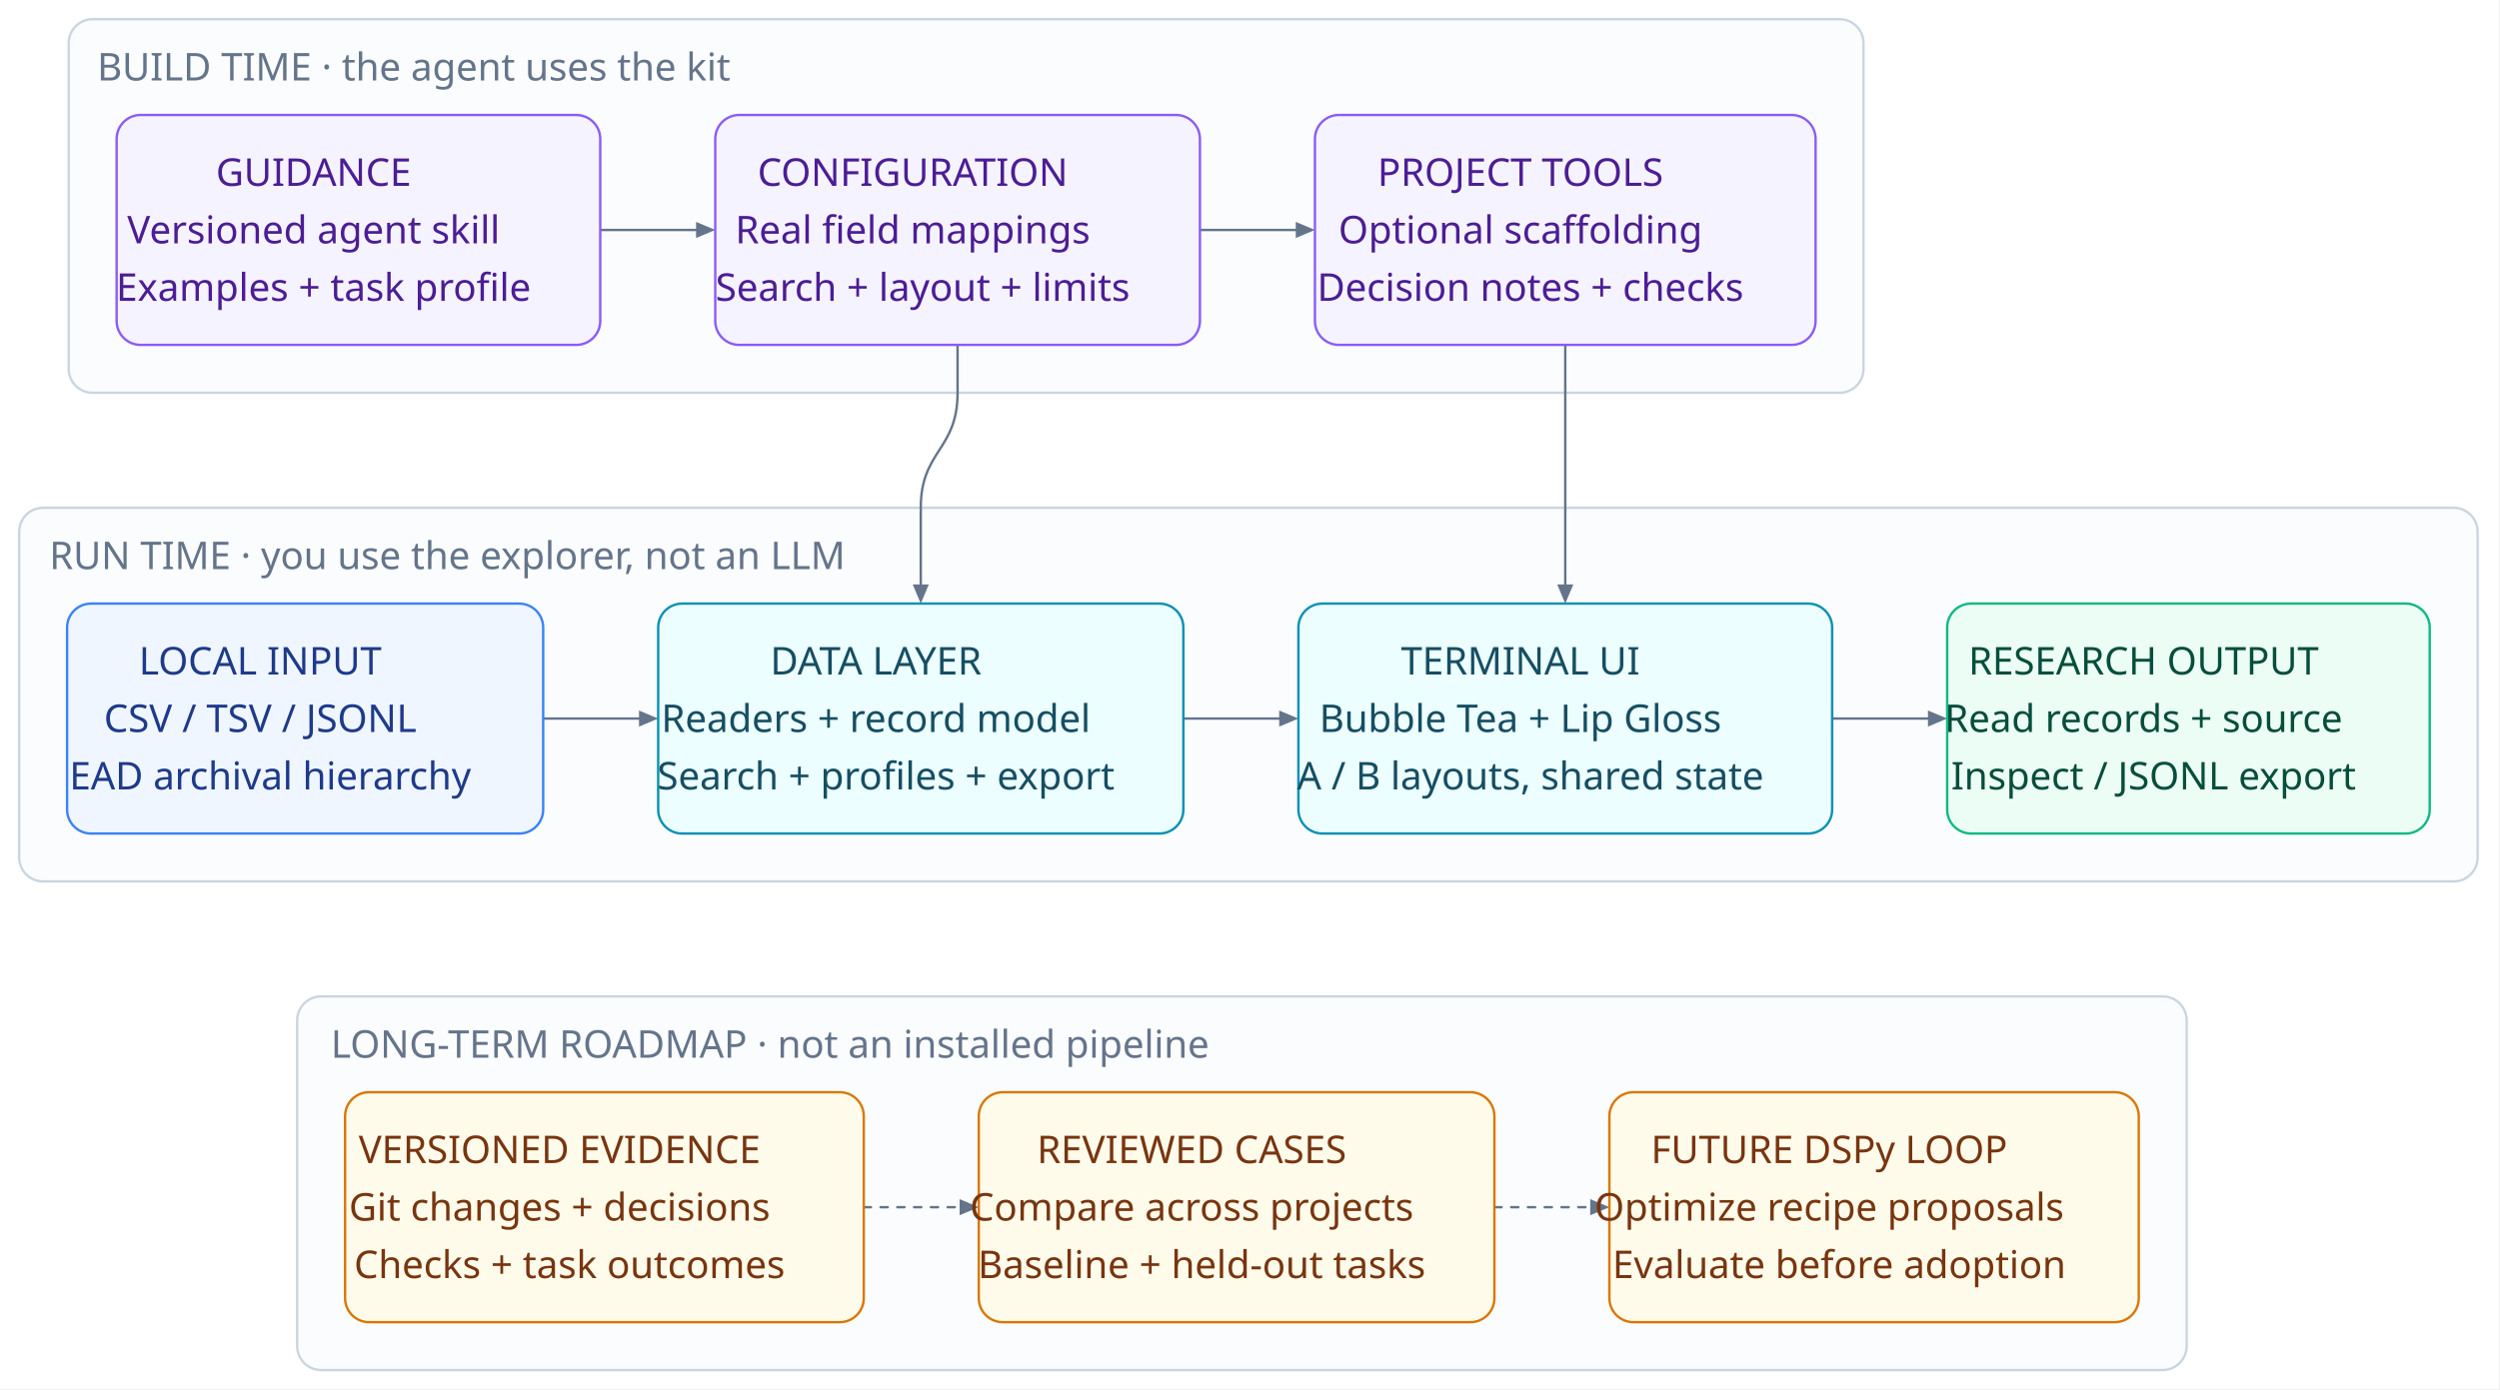
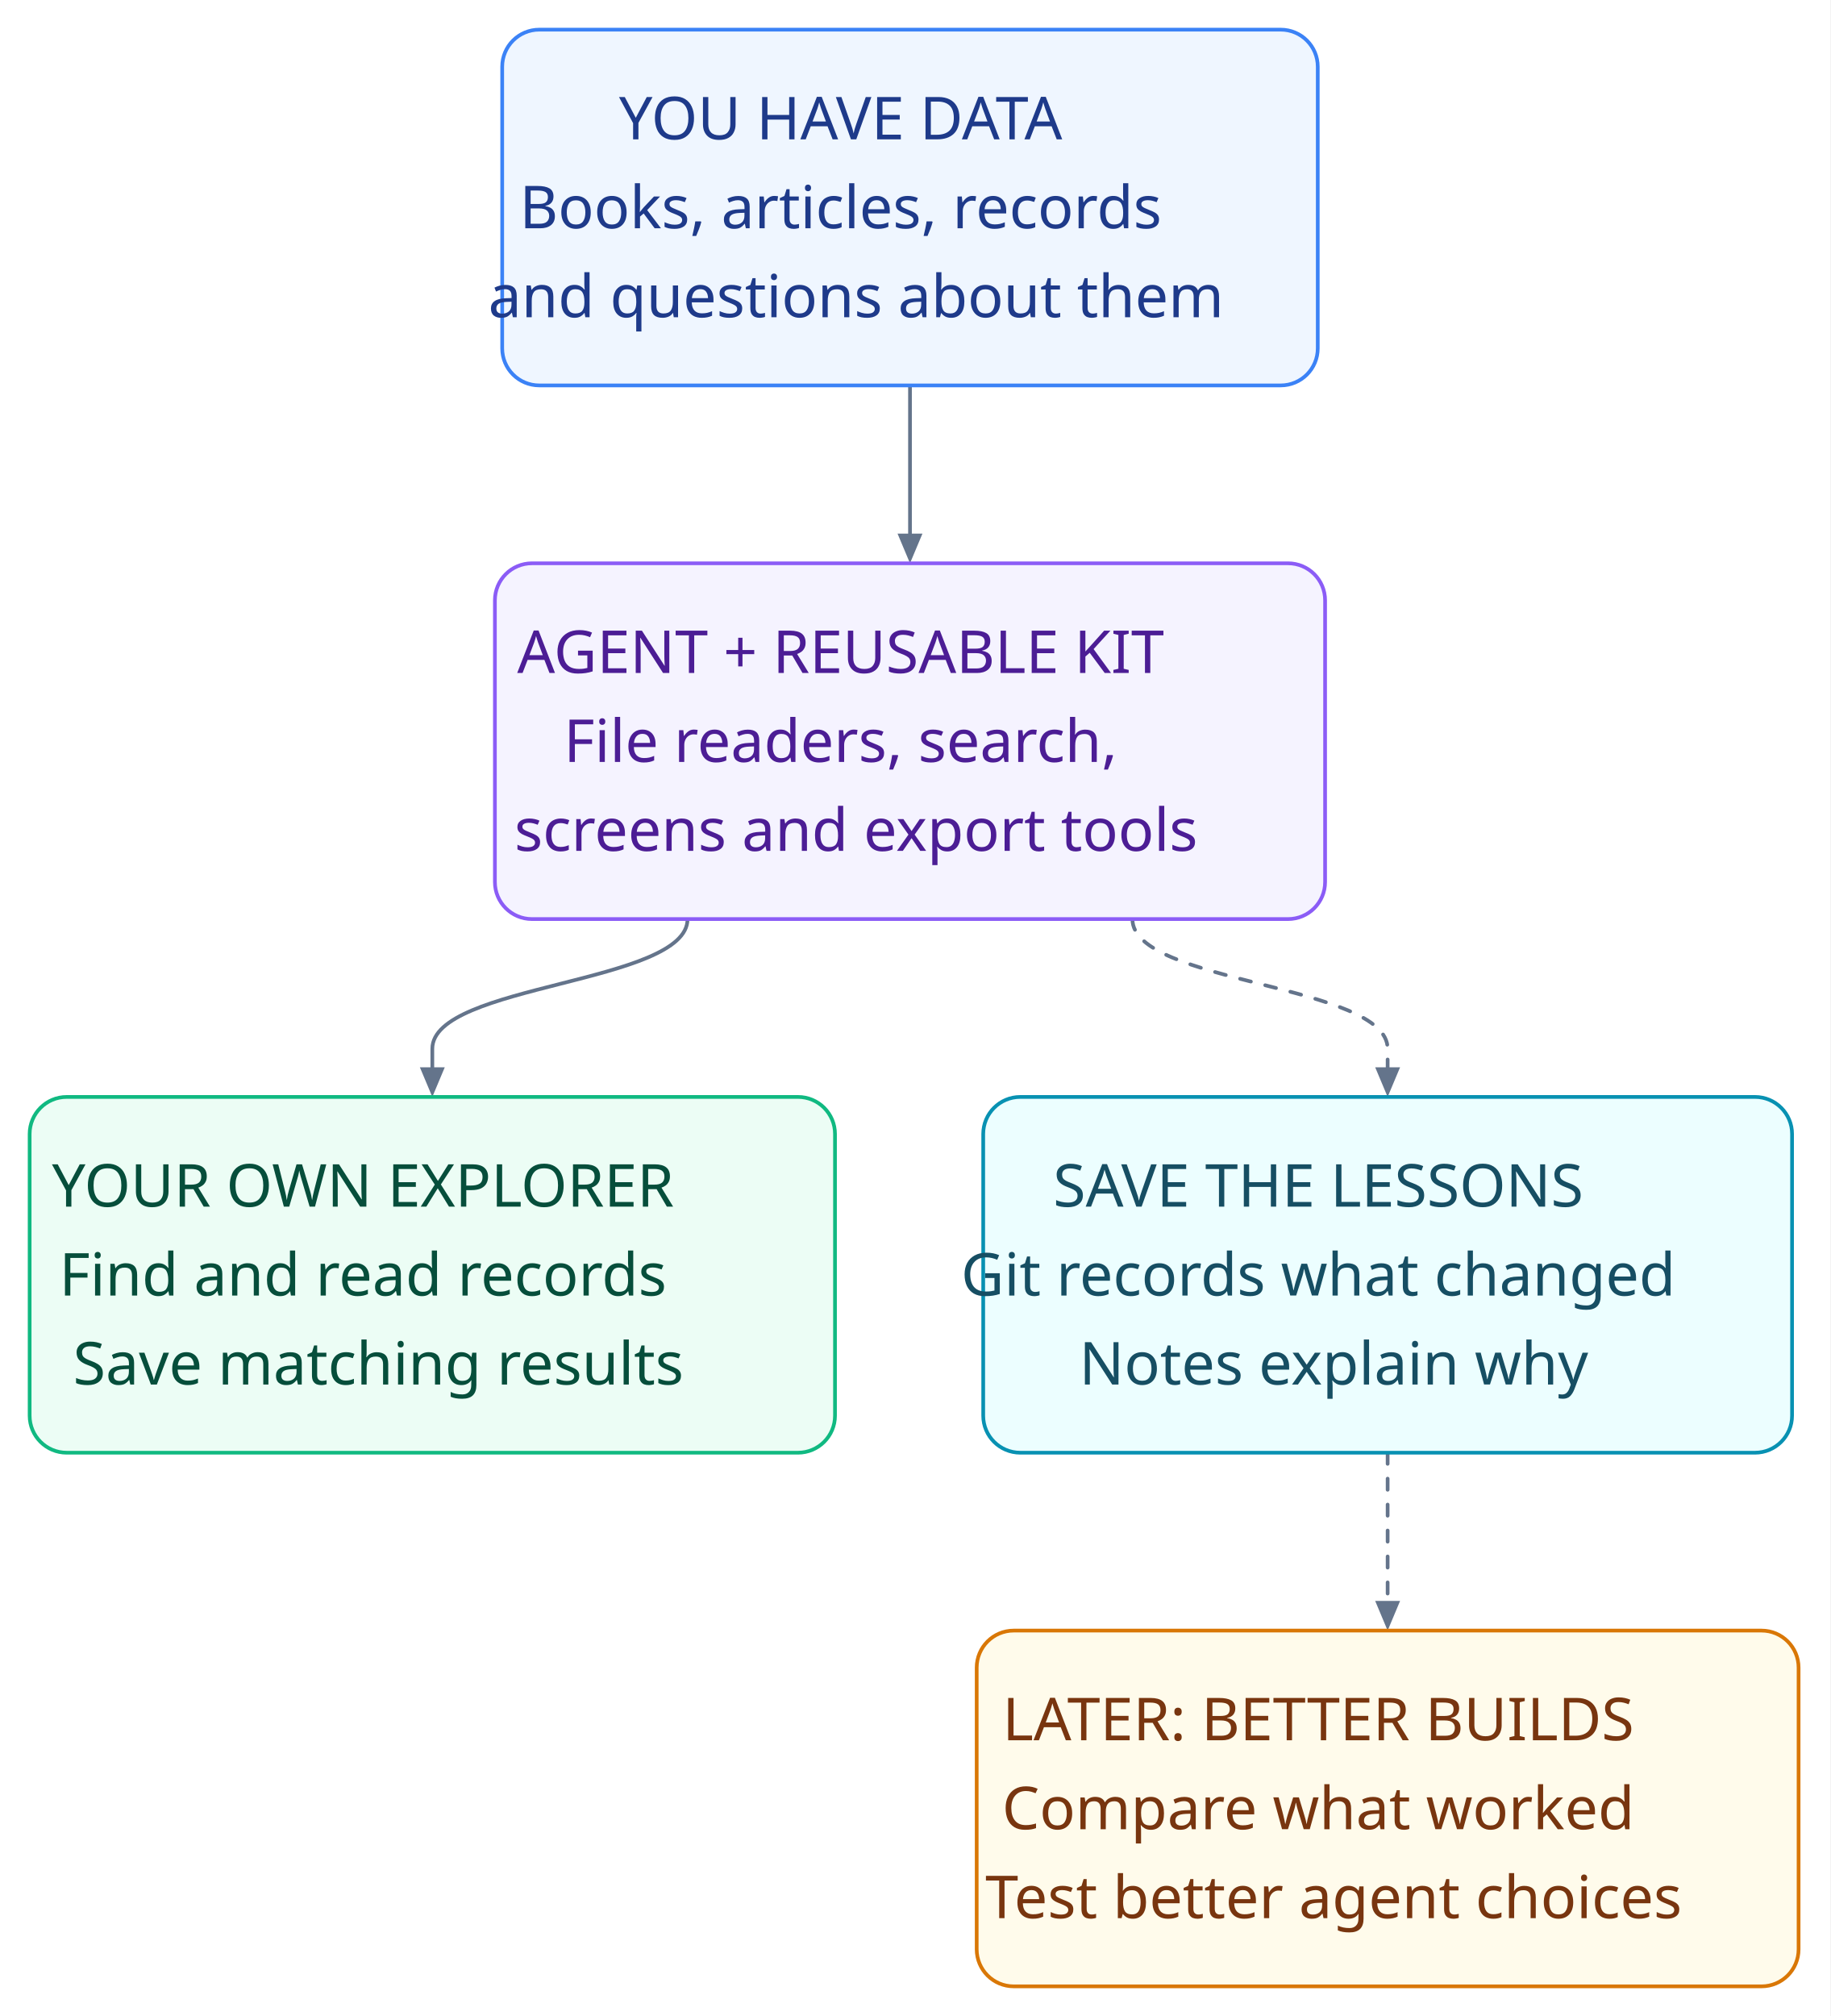
- <svg xmlns="http://www.w3.org/2000/svg" class="pele pele-flowchart" viewBox="0 0 1043 580" width="1043" height="580" style="max-width:100%;height:auto;--_bg:var(--pele-bg,#fff);--_fg:var(--pele-fg,#1f1f1f);--_m:var(--pele-muted,#6e6e6e);--_l:var(--pele-line,#1f1f1f);--_s:var(--pele-surface,#f3f3f3);--_a:var(--pele-surface-alt,#e6e6e6);--_b:var(--pele-border,#8a8a8a);--_c:var(--pele-accent,#5b7bd5);color:#172033;--_r:var(--pele-radius,4px);--_fm:var(--pele-font-mono,monospace);font:16px sans-serif;letter-spacing:normal;word-spacing:normal;text-transform:none;direction:ltr;font-family:var(--pele-font,sans-serif)" fill="#172033" role="graphics-document document" aria-roledescription="flowchart">
+ <svg xmlns="http://www.w3.org/2000/svg" class="pele pele-flowchart" viewBox="0 0 494 544" width="494" height="544" style="max-width:100%;height:auto;--_bg:var(--pele-bg,#fff);--_fg:var(--pele-fg,#1f1f1f);--_m:var(--pele-muted,#6e6e6e);--_l:var(--pele-line,#1f1f1f);--_s:var(--pele-surface,#f3f3f3);--_a:var(--pele-surface-alt,#e6e6e6);--_b:var(--pele-border,#8a8a8a);--_c:var(--pele-accent,#5b7bd5);color:#172033;--_r:var(--pele-radius,4px);--_fm:var(--pele-font-mono,monospace);font:16px sans-serif;letter-spacing:normal;word-spacing:normal;text-transform:none;direction:ltr;font-family:var(--pele-font,sans-serif)" fill="#172033" role="graphics-document document" aria-roledescription="flowchart">
  <rect width="100%" height="100%" fill="#ffffff" />
-   <g class="pele-clusters">
-     <g class="pele-cluster" data-id="learning">
-       <rect x="124.03" y="416" width="788.62" height="156" fill="#f8fafc" fill-opacity="0.5" stroke="#cbd5e1" style="rx:10px" />
+   <g class="pele-edges" fill="none" stroke="#64748b" stroke-linecap="round">
+     <g class="pele-edge" data-id="L_goal_kit_0">
+       <path d="M245.6,104L245.6,145" />
+       <path class="pele-marker" d="M245.6,152L242.24,144L248.96,144Z" fill="#64748b" stroke="none" />
    </g>
-     <g class="pele-cluster" data-id="runtime">
-       <rect x="8" y="212" width="1026.08" height="156" fill="#f8fafc" fill-opacity="0.5" stroke="#cbd5e1" style="rx:10px" />
-       <text class="pele-cluster-label" fill="#64748b" x="186.7" y="237.6" text-anchor="middle">RUN TIME · you use the explorer, not an LLM</text>
+     <g class="pele-edge" data-id="L_kit_app_0">
+       <path d="M185.56,248C185.56,265.5 116.68,265.5 116.68,283L116.68,289" />
+       <path class="pele-marker" d="M116.68,296L113.32,288L120.04,288Z" fill="#64748b" stroke="none" />
    </g>
-     <g class="pele-cluster" data-id="build">
-       <rect x="28.68" y="8" width="749.09" height="156" fill="#f8fafc" fill-opacity="0.5" stroke="#cbd5e1" style="rx:10px" />
-       <text class="pele-cluster-label" fill="#64748b" x="172.71" y="33.6" text-anchor="middle">BUILD TIME · the agent uses the kit</text>
+     <g class="pele-edge" data-id="L_kit_history_0">
+       <path d="M305.63,248C305.63,265.5 374.51,265.5 374.51,283L374.51,289" stroke-dasharray="3 4" />
+       <path class="pele-marker" d="M374.51,296L371.15,288L377.87,288Z" fill="#64748b" stroke="none" />
    </g>
-   </g>
-   <g class="pele-edges" fill="none" stroke="#64748b" stroke-linecap="round">
-     <g class="pele-edge" data-id="L_skill_recipe_0">
-       <path d="M250.52,96L291.52,96" />
-       <path class="pele-marker" d="M298.52,96L290.52,99.36L290.52,92.64Z" fill="#64748b" stroke="none" />
-     </g>
-     <g class="pele-edge" data-id="L_recipe_tooling_0">
-       <path d="M500.81,96L541.81,96" />
-       <path class="pele-marker" d="M548.81,96L540.81,99.36L540.81,92.64Z" fill="#64748b" stroke="none" />
-     </g>
-     <g class="pele-edge" data-id="L_source_data_0">
-       <path d="M226.7,300L267.7,300" />
-       <path class="pele-marker" d="M274.7,300L266.7,303.36L266.7,296.64Z" fill="#64748b" stroke="none" />
-     </g>
-     <g class="pele-edge" data-id="L_data_ui_0">
-       <path d="M493.9,300L534.9,300" />
-       <path class="pele-marker" d="M541.9,300L533.9,303.36L533.9,296.64Z" fill="#64748b" stroke="none" />
-     </g>
-     <g class="pele-edge" data-id="L_ui_result_0">
-       <path d="M764.67,300L805.67,300" />
-       <path class="pele-marker" d="M812.67,300L804.67,303.36L804.67,296.64Z" fill="#64748b" stroke="none" />
-     </g>
-     <g class="pele-edge" data-id="L_recipe_data_0">
-       <path d="M399.66,144L399.66,164C399.66,188 384.3,188 384.3,212L384.3,245" />
-       <path class="pele-marker" d="M384.3,252L380.94,244L387.66,244Z" fill="#64748b" stroke="none" />
-     </g>
-     <g class="pele-edge" data-id="L_tooling_ui_0">
-       <path d="M653.29,144L653.29,245" />
-       <path class="pele-marker" d="M653.29,252L649.93,244L656.65,244Z" fill="#64748b" stroke="none" />
-     </g>
-     <g class="pele-edge" data-id="L_evidence_cases_0">
-       <path d="M360.51,504L401.51,504" stroke-dasharray="3 4" />
-       <path class="pele-marker" d="M408.51,504L400.51,507.36L400.51,500.64Z" fill="#64748b" stroke="none" />
-     </g>
-     <g class="pele-edge" data-id="L_cases_dspy_0">
-       <path d="M623.71,504L664.71,504" stroke-dasharray="3 4" />
-       <path class="pele-marker" d="M671.71,504L663.71,507.36L663.71,500.64Z" fill="#64748b" stroke="none" />
-     </g>
-   </g>
-   <g class="pele-cluster-titles">
-     <g class="pele-cluster-title" data-id="learning">
-       <text fill="none" stroke="color-mix(in srgb,#f8fafc 50%,#ffffff)" stroke-width="5" stroke-linejoin="round" x="321.39" y="441.6" text-anchor="middle">LONG-TERM ROADMAP · not an installed pipeline</text>
-       <text class="pele-cluster-label" fill="#64748b" x="321.39" y="441.6" text-anchor="middle">LONG-TERM ROADMAP · not an installed pipeline</text>
+     <g class="pele-edge" data-id="L_history_better_0">
+       <path d="M374.51,392L374.51,433" stroke-dasharray="3 4" />
+       <path class="pele-marker" d="M374.51,440L371.15,432L377.87,432Z" fill="#64748b" stroke="none" />
    </g>
  </g>
  <g class="pele-nodes">
-     <g class="pele-node pele-shape-rect agent" data-id="skill" transform="translate(149.6,96)">
-       <rect x="-100.92" y="-48" width="201.84" height="96" fill="#f8fafc" stroke="#cbd5e1" style="rx:10px;fill:#f5f3ff;stroke:#8b5cf6;" />
-       <text class="pele-label" style="fill:#4c1d95;" text-anchor="middle" xml:space="preserve">
-         <tspan x="0" y="-18.4">GUIDANCE</tspan>
-         <tspan x="0" y="5.6">Versioned agent skill</tspan>
-         <tspan x="0" y="29.6">Examples + task profile</tspan>
+     <g class="pele-node pele-shape-rect input" data-id="goal" transform="translate(245.6,56)">
+       <rect x="-110.06" y="-48" width="220.11" height="96" fill="#f8fafc" stroke="#cbd5e1" style="rx:10px;fill:#eff6ff;stroke:#3b82f6;" />
+       <text class="pele-label" style="fill:#1e3a8a;" text-anchor="middle" xml:space="preserve">
+         <tspan x="0" y="-18.4">YOU HAVE DATA</tspan>
+         <tspan x="0" y="5.6">Books, articles, records</tspan>
+         <tspan x="0" y="29.6">and questions about them</tspan>
      </text>
    </g>
-     <g class="pele-node pele-shape-rect agent" data-id="recipe" transform="translate(399.66,96)">
-       <rect x="-101.14" y="-48" width="202.29" height="96" fill="#f8fafc" stroke="#cbd5e1" style="rx:10px;fill:#f5f3ff;stroke:#8b5cf6;" />
+     <g class="pele-node pele-shape-rect agent" data-id="kit" transform="translate(245.6,200)">
+       <rect x="-112.03" y="-48" width="224.06" height="96" fill="#f8fafc" stroke="#cbd5e1" style="rx:10px;fill:#f5f3ff;stroke:#8b5cf6;" />
      <text class="pele-label" style="fill:#4c1d95;" text-anchor="middle" xml:space="preserve">
-         <tspan x="0" y="-18.4">CONFIGURATION</tspan>
-         <tspan x="0" y="5.6">Real field mappings</tspan>
-         <tspan x="0" y="29.6">Search + layout + limits</tspan>
+         <tspan x="0" y="-18.4">AGENT + REUSABLE KIT</tspan>
+         <tspan x="0" y="5.6">File readers, search,</tspan>
+         <tspan x="0" y="29.6">screens and export tools</tspan>
      </text>
    </g>
-     <g class="pele-node pele-shape-rect agent" data-id="tooling" transform="translate(653.29,96)">
-       <rect x="-104.48" y="-48" width="208.96" height="96" fill="#f8fafc" stroke="#cbd5e1" style="rx:10px;fill:#f5f3ff;stroke:#8b5cf6;" />
-       <text class="pele-label" style="fill:#4c1d95;" text-anchor="middle" xml:space="preserve">
-         <tspan x="0" y="-18.4">PROJECT TOOLS</tspan>
-         <tspan x="0" y="5.6">Optional scaffolding</tspan>
-         <tspan x="0" y="29.6">Decision notes + checks</tspan>
+     <g class="pele-node pele-shape-rect output" data-id="app" transform="translate(116.68,344)">
+       <rect x="-108.68" y="-48" width="217.36" height="96" fill="#f8fafc" stroke="#cbd5e1" style="rx:10px;fill:#ecfdf5;stroke:#10b981;" />
+       <text class="pele-label" style="fill:#064e3b;" text-anchor="middle" xml:space="preserve">
+         <tspan x="0" y="-18.4">YOUR OWN EXPLORER</tspan>
+         <tspan x="0" y="5.6">Find and read records</tspan>
+         <tspan x="0" y="29.6">Save matching results</tspan>
      </text>
    </g>
-     <g class="pele-node pele-shape-rect input" data-id="source" transform="translate(127.35,300)">
-       <rect x="-99.35" y="-48" width="198.7" height="96" fill="#f8fafc" stroke="#cbd5e1" style="rx:10px;fill:#eff6ff;stroke:#3b82f6;" />
-       <text class="pele-label" style="fill:#1e3a8a;" text-anchor="middle" xml:space="preserve">
-         <tspan x="0" y="-18.4">LOCAL INPUT</tspan>
-         <tspan x="0" y="5.6">CSV / TSV / JSONL</tspan>
-         <tspan x="0" y="29.6">EAD archival hierarchy</tspan>
+     <g class="pele-node pele-shape-rect core" data-id="history" transform="translate(374.51,344)">
+       <rect x="-109.15" y="-48" width="218.3" height="96" fill="#f8fafc" stroke="#cbd5e1" style="rx:10px;fill:#ecfeff;stroke:#0891b2;" />
+       <text class="pele-label" style="fill:#164e63;" text-anchor="middle" xml:space="preserve">
+         <tspan x="0" y="-18.4">SAVE THE LESSONS</tspan>
+         <tspan x="0" y="5.6">Git records what changed</tspan>
+         <tspan x="0" y="29.6">Notes explain why</tspan>
      </text>
    </g>
-     <g class="pele-node pele-shape-rect core" data-id="data" transform="translate(384.3,300)">
-       <rect x="-109.6" y="-48" width="219.2" height="96" fill="#f8fafc" stroke="#cbd5e1" style="rx:10px;fill:#ecfeff;stroke:#0891b2;" />
-       <text class="pele-label" style="fill:#164e63;" text-anchor="middle" xml:space="preserve">
-         <tspan x="0" y="-18.4">DATA LAYER</tspan>
-         <tspan x="0" y="5.6">Readers + record model</tspan>
-         <tspan x="0" y="29.6">Search + profiles + export</tspan>
-       </text>
-     </g>
-     <g class="pele-node pele-shape-rect core" data-id="ui" transform="translate(653.29,300)">
-       <rect x="-111.38" y="-48" width="222.77" height="96" fill="#f8fafc" stroke="#cbd5e1" style="rx:10px;fill:#ecfeff;stroke:#0891b2;" />
-       <text class="pele-label" style="fill:#164e63;" text-anchor="middle" xml:space="preserve">
-         <tspan x="0" y="-18.4">TERMINAL UI</tspan>
-         <tspan x="0" y="5.6">Bubble Tea + Lip Gloss</tspan>
-         <tspan x="0" y="29.6">A / B layouts, shared state</tspan>
-       </text>
-     </g>
-     <g class="pele-node pele-shape-rect output" data-id="result" transform="translate(913.38,300)">
-       <rect x="-100.7" y="-48" width="201.41" height="96" fill="#f8fafc" stroke="#cbd5e1" style="rx:10px;fill:#ecfdf5;stroke:#10b981;" />
-       <text class="pele-label" style="fill:#064e3b;" text-anchor="middle" xml:space="preserve">
-         <tspan x="0" y="-18.4">RESEARCH OUTPUT</tspan>
-         <tspan x="0" y="5.6">Read records + source</tspan>
-         <tspan x="0" y="29.6">Inspect / JSONL export</tspan>
-       </text>
-     </g>
-     <g class="pele-node pele-shape-rect optional" data-id="evidence" transform="translate(252.27,504)">
-       <rect x="-108.24" y="-48" width="216.48" height="96" fill="#f8fafc" stroke="#cbd5e1" style="rx:10px;fill:#fffbeb;stroke:#d97706;" />
+     <g class="pele-node pele-shape-rect optional" data-id="better" transform="translate(374.51,488)">
+       <rect x="-110.91" y="-48" width="221.82" height="96" fill="#f8fafc" stroke="#cbd5e1" style="rx:10px;fill:#fffbeb;stroke:#d97706;" />
      <text class="pele-label" style="fill:#78350f;" text-anchor="middle" xml:space="preserve">
-         <tspan x="0" y="-18.4">VERSIONED EVIDENCE</tspan>
-         <tspan x="0" y="5.6">Git changes + decisions</tspan>
-         <tspan x="0" y="29.6">Checks + task outcomes</tspan>
-       </text>
-     </g>
-     <g class="pele-node pele-shape-rect optional" data-id="cases" transform="translate(516.11,504)">
-       <rect x="-107.6" y="-48" width="215.2" height="96" fill="#f8fafc" stroke="#cbd5e1" style="rx:10px;fill:#fffbeb;stroke:#d97706;" />
-       <text class="pele-label" style="fill:#78350f;" text-anchor="middle" xml:space="preserve">
-         <tspan x="0" y="-18.4">REVIEWED CASES</tspan>
-         <tspan x="0" y="5.6">Compare across projects</tspan>
-         <tspan x="0" y="29.6">Baseline + held-out tasks</tspan>
-       </text>
-     </g>
-     <g class="pele-node pele-shape-rect optional" data-id="dspy" transform="translate(782.18,504)">
-       <rect x="-110.47" y="-48" width="220.94" height="96" fill="#f8fafc" stroke="#cbd5e1" style="rx:10px;fill:#fffbeb;stroke:#d97706;" />
-       <text class="pele-label" style="fill:#78350f;" text-anchor="middle" xml:space="preserve">
-         <tspan x="0" y="-18.4">FUTURE DSPy LOOP</tspan>
-         <tspan x="0" y="5.6">Optimize recipe proposals</tspan>
-         <tspan x="0" y="29.6">Evaluate before adoption</tspan>
+         <tspan x="0" y="-18.4">LATER: BETTER BUILDS</tspan>
+         <tspan x="0" y="5.6">Compare what worked</tspan>
+         <tspan x="0" y="29.6">Test better agent choices</tspan>
      </text>
    </g>
  </g>
</svg>
